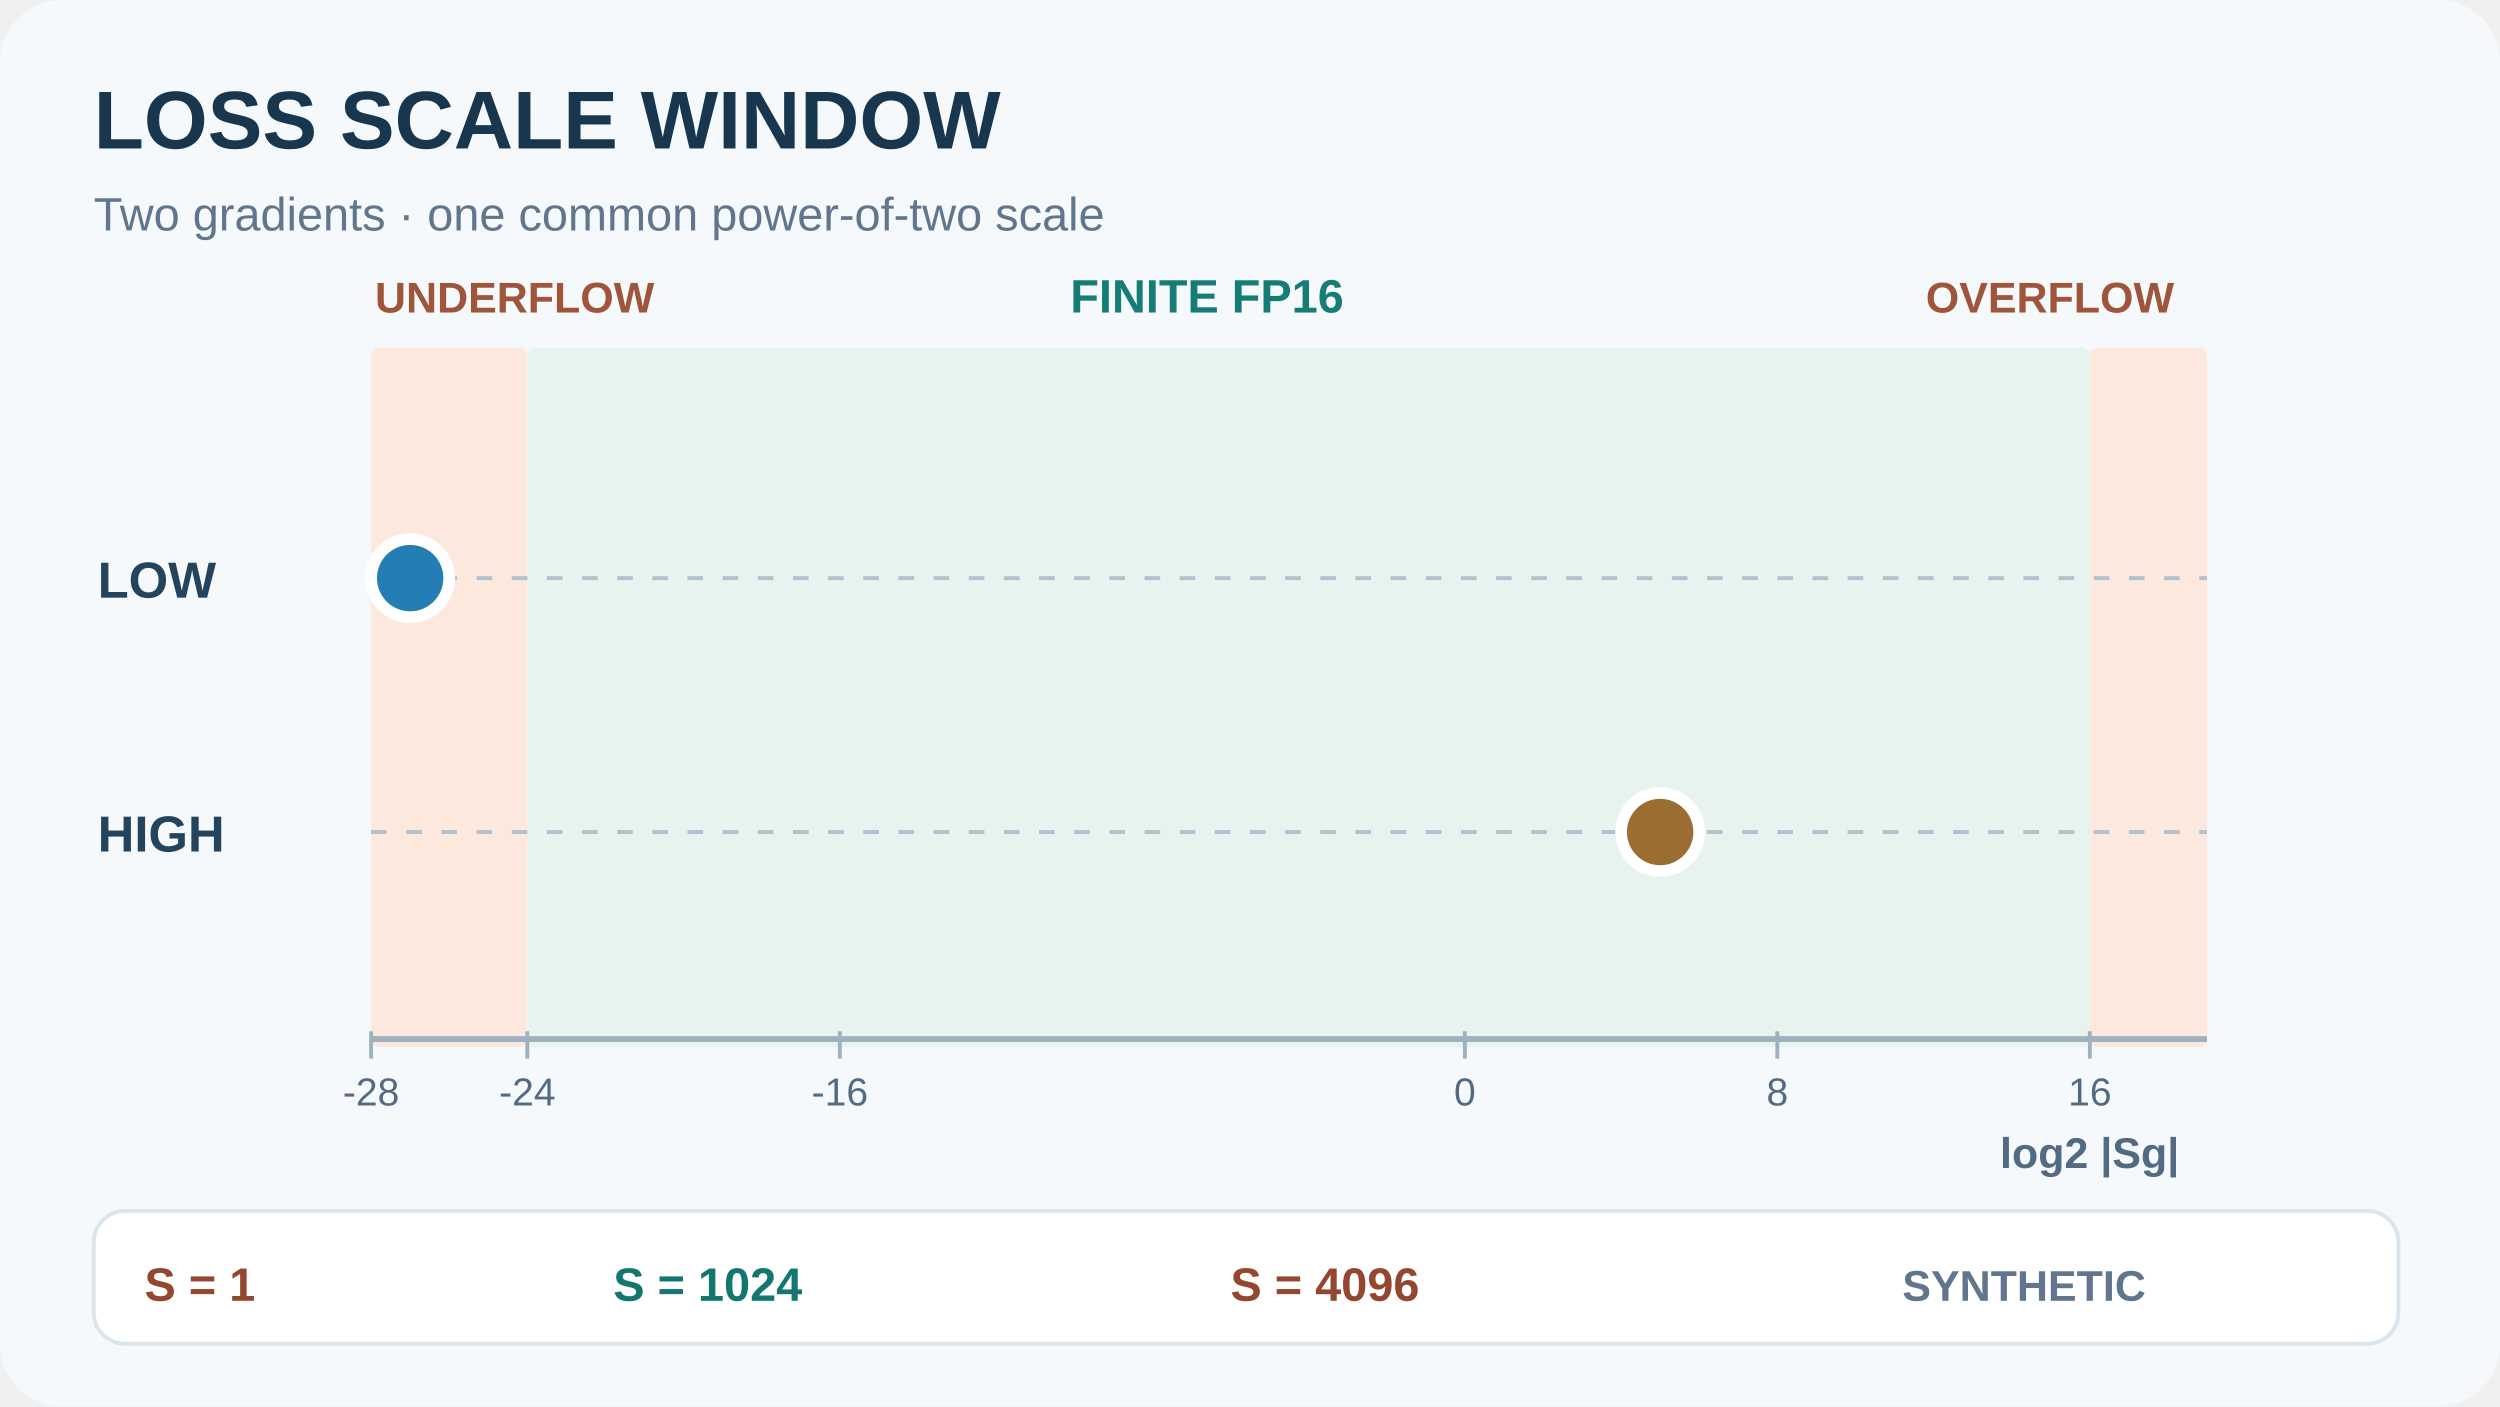
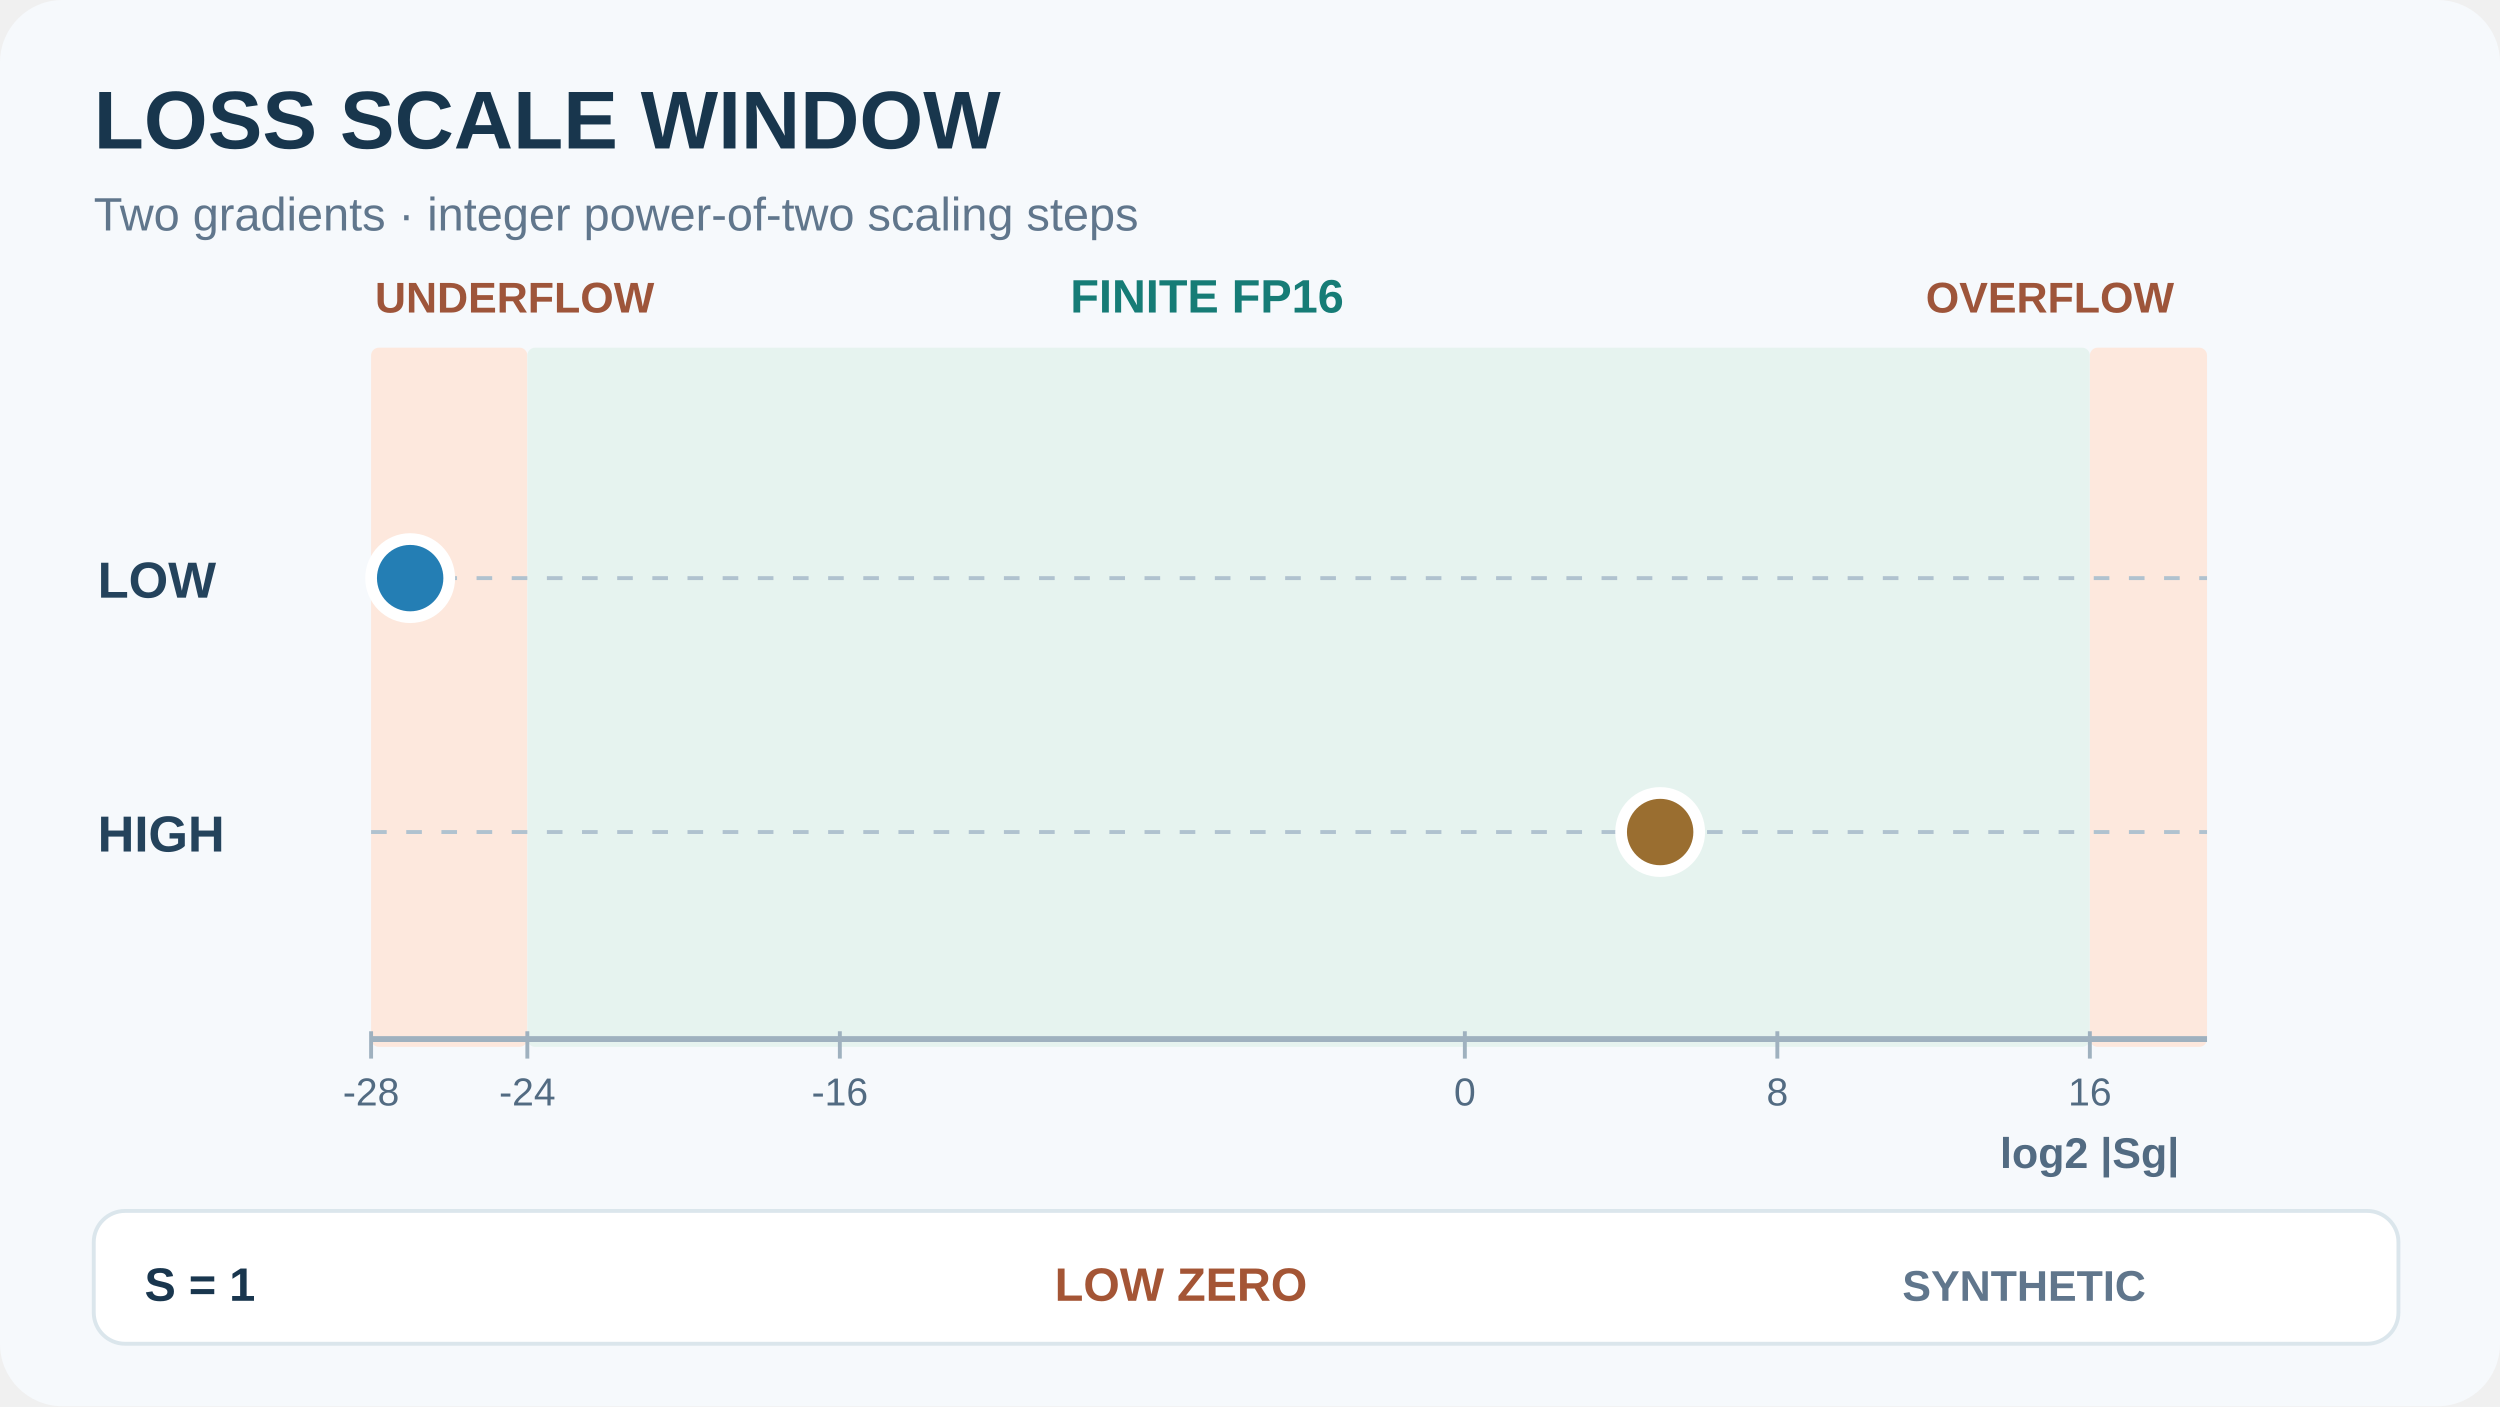
<svg xmlns="http://www.w3.org/2000/svg" width="640" height="360" viewBox="0 0 640 360" role="img" aria-labelledby="t d">
  <style>text{font-family:Arial,Helvetica,sans-serif}.motion-only{} .reduced-only{display:none}@media(prefers-reduced-motion:reduce){.motion-only{display:none!important}.reduced-only{display:inline!important}}</style>
  <rect width="640" height="360" rx="16" fill="#f6f9fc" />
  <text x="24" y="38" font-size="21" fill="#18364d" font-weight="750">LOSS SCALE WINDOW</text>
-   <text x="24" y="59" font-size="12" fill="#60768c" font-weight="500">Two gradients · one common power-of-two scale</text>
+   <text x="24" y="59" font-size="12" fill="#60768c" font-weight="500">Two gradients · integer power-of-two scaling steps</text>
  <rect x="95" y="89" width="40" height="179" rx="2" fill="#fde8dd" stroke="none" />
  <rect x="135" y="89" width="400" height="179" rx="2" fill="#e6f3ef" stroke="none" />
  <rect x="535" y="89" width="30" height="179" rx="2" fill="#fde8dd" stroke="none" />
  <text x="96" y="80" font-size="11" fill="#9e553a" font-weight="700">UNDERFLOW</text>
  <text x="274" y="80" font-size="12" fill="#167c76" font-weight="700">FINITE FP16</text>
  <text x="493" y="80" font-size="11" fill="#9e553a" font-weight="700">OVERFLOW</text>
  <line x1="95" y1="266" x2="565" y2="266" stroke="#9fb1bf" stroke-width="1.5" />
  <line x1="95" y1="264" x2="95" y2="271" stroke="#9fb1bf" />
  <text x="95" y="283" font-size="10" fill="#526b82" font-weight="500" text-anchor="middle">-28</text>
  <line x1="135" y1="264" x2="135" y2="271" stroke="#9fb1bf" />
  <text x="135" y="283" font-size="10" fill="#526b82" font-weight="500" text-anchor="middle">-24</text>
  <line x1="215" y1="264" x2="215" y2="271" stroke="#9fb1bf" />
  <text x="215" y="283" font-size="10" fill="#526b82" font-weight="500" text-anchor="middle">-16</text>
  <line x1="375" y1="264" x2="375" y2="271" stroke="#9fb1bf" />
  <text x="375" y="283" font-size="10" fill="#526b82" font-weight="500" text-anchor="middle">0</text>
  <line x1="455" y1="264" x2="455" y2="271" stroke="#9fb1bf" />
  <text x="455" y="283" font-size="10" fill="#526b82" font-weight="500" text-anchor="middle">8</text>
  <line x1="535" y1="264" x2="535" y2="271" stroke="#9fb1bf" />
  <text x="535" y="283" font-size="10" fill="#526b82" font-weight="500" text-anchor="middle">16</text>
  <text x="512" y="299" font-size="11" fill="#526b82" font-weight="700">log2 |Sg|</text>
  <text x="25" y="153" font-size="13" fill="#24435c" font-weight="700">LOW</text>
  <line x1="95" y1="148" x2="565" y2="148" stroke="#b0c2cf" stroke-width="1" stroke-dasharray="4 5" />
  <circle class="motion-only" cx="105" cy="148" r="10" fill="#247eb4" stroke="#ffffff" stroke-width="3">
-     <animate attributeName="cx" values="105;225;105" keyTimes="0.000;0.500;1.000" calcMode="linear" dur="12s" repeatCount="indefinite" />
+     <animate attributeName="cx" values="105;115;125;135;145;155;165;175;185;195;205;215;225;225;215;205;195;185;175;165;155;145;135;125;115;105;105" keyTimes="0;0.038;0.077;0.115;0.154;0.192;0.231;0.269;0.308;0.346;0.385;0.423;0.462;0.5;0.538;0.577;0.615;0.654;0.692;0.731;0.769;0.808;0.846;0.885;0.923;0.962;1" calcMode="discrete" dur="12s" repeatCount="indefinite" />
  </circle>
  <circle class="reduced-only" cx="205" cy="148" r="10" fill="#247eb4" stroke="#ffffff" stroke-width="3" />
  <text x="25" y="218" font-size="13" fill="#24435c" font-weight="700">HIGH</text>
  <line x1="95" y1="213" x2="565" y2="213" stroke="#b0c2cf" stroke-width="1" stroke-dasharray="4 5" />
  <circle class="motion-only" cx="425" cy="213" r="10" fill="#9a6e30" stroke="#ffffff" stroke-width="3">
-     <animate attributeName="cx" values="425;545;425" keyTimes="0.000;0.500;1.000" calcMode="linear" dur="12s" repeatCount="indefinite" />
+     <animate attributeName="cx" values="425;435;445;455;465;475;485;495;505;515;525;535;545;545;535;525;515;505;495;485;475;465;455;445;435;425;425" keyTimes="0;0.038;0.077;0.115;0.154;0.192;0.231;0.269;0.308;0.346;0.385;0.423;0.462;0.5;0.538;0.577;0.615;0.654;0.692;0.731;0.769;0.808;0.846;0.885;0.923;0.962;1" calcMode="discrete" dur="12s" repeatCount="indefinite" />
  </circle>
  <circle class="reduced-only" cx="525" cy="213" r="10" fill="#9a6e30" stroke="#ffffff" stroke-width="3" />
  <rect x="24" y="310" width="590" height="34" rx="8" fill="#ffffff" stroke="#dbe6ec" />
-   <text x="37" y="333" font-size="12" fill="#93472f" font-weight="700">S = 1</text>
-   <text x="157" y="333" font-size="12" fill="#13776f" font-weight="700">S = 1024</text>
-   <text x="315" y="333" font-size="12" fill="#93472f" font-weight="700">S = 4096</text>
+   <g class="motion-only" aria-label="Current loss scale and observed representability">
+     <text x="37" y="333" font-size="12" font-family="Arial,Helvetica,sans-serif" fill="#19364e" font-weight="700" opacity="1">S = 1<animate attributeName="opacity" values="1;0;0;0;0;0;0;0;0;0;0;0;0;0;0;0;0;0;0;0;0;0;0;0;0;1;1" keyTimes="0;0.038;0.077;0.115;0.154;0.192;0.231;0.269;0.308;0.346;0.385;0.423;0.462;0.5;0.538;0.577;0.615;0.654;0.692;0.731;0.769;0.808;0.846;0.885;0.923;0.962;1" calcMode="discrete" dur="12s" repeatCount="indefinite" />
+     </text>
+     <text x="37" y="333" font-size="12" font-family="Arial,Helvetica,sans-serif" fill="#19364e" font-weight="700" opacity="0">S = 2<animate attributeName="opacity" values="0;1;0;0;0;0;0;0;0;0;0;0;0;0;0;0;0;0;0;0;0;0;0;0;1;0;0" keyTimes="0;0.038;0.077;0.115;0.154;0.192;0.231;0.269;0.308;0.346;0.385;0.423;0.462;0.5;0.538;0.577;0.615;0.654;0.692;0.731;0.769;0.808;0.846;0.885;0.923;0.962;1" calcMode="discrete" dur="12s" repeatCount="indefinite" />
+     </text>
+     <text x="37" y="333" font-size="12" font-family="Arial,Helvetica,sans-serif" fill="#19364e" font-weight="700" opacity="0">S = 4<animate attributeName="opacity" values="0;0;1;0;0;0;0;0;0;0;0;0;0;0;0;0;0;0;0;0;0;0;0;1;0;0;0" keyTimes="0;0.038;0.077;0.115;0.154;0.192;0.231;0.269;0.308;0.346;0.385;0.423;0.462;0.5;0.538;0.577;0.615;0.654;0.692;0.731;0.769;0.808;0.846;0.885;0.923;0.962;1" calcMode="discrete" dur="12s" repeatCount="indefinite" />
+     </text>
+     <text x="37" y="333" font-size="12" font-family="Arial,Helvetica,sans-serif" fill="#19364e" font-weight="700" opacity="0">S = 8<animate attributeName="opacity" values="0;0;0;1;0;0;0;0;0;0;0;0;0;0;0;0;0;0;0;0;0;0;1;0;0;0;0" keyTimes="0;0.038;0.077;0.115;0.154;0.192;0.231;0.269;0.308;0.346;0.385;0.423;0.462;0.5;0.538;0.577;0.615;0.654;0.692;0.731;0.769;0.808;0.846;0.885;0.923;0.962;1" calcMode="discrete" dur="12s" repeatCount="indefinite" />
+     </text>
+     <text x="37" y="333" font-size="12" font-family="Arial,Helvetica,sans-serif" fill="#19364e" font-weight="700" opacity="0">S = 16<animate attributeName="opacity" values="0;0;0;0;1;0;0;0;0;0;0;0;0;0;0;0;0;0;0;0;0;1;0;0;0;0;0" keyTimes="0;0.038;0.077;0.115;0.154;0.192;0.231;0.269;0.308;0.346;0.385;0.423;0.462;0.5;0.538;0.577;0.615;0.654;0.692;0.731;0.769;0.808;0.846;0.885;0.923;0.962;1" calcMode="discrete" dur="12s" repeatCount="indefinite" />
+     </text>
+     <text x="37" y="333" font-size="12" font-family="Arial,Helvetica,sans-serif" fill="#19364e" font-weight="700" opacity="0">S = 32<animate attributeName="opacity" values="0;0;0;0;0;1;0;0;0;0;0;0;0;0;0;0;0;0;0;0;1;0;0;0;0;0;0" keyTimes="0;0.038;0.077;0.115;0.154;0.192;0.231;0.269;0.308;0.346;0.385;0.423;0.462;0.5;0.538;0.577;0.615;0.654;0.692;0.731;0.769;0.808;0.846;0.885;0.923;0.962;1" calcMode="discrete" dur="12s" repeatCount="indefinite" />
+     </text>
+     <text x="37" y="333" font-size="12" font-family="Arial,Helvetica,sans-serif" fill="#19364e" font-weight="700" opacity="0">S = 64<animate attributeName="opacity" values="0;0;0;0;0;0;1;0;0;0;0;0;0;0;0;0;0;0;0;1;0;0;0;0;0;0;0" keyTimes="0;0.038;0.077;0.115;0.154;0.192;0.231;0.269;0.308;0.346;0.385;0.423;0.462;0.5;0.538;0.577;0.615;0.654;0.692;0.731;0.769;0.808;0.846;0.885;0.923;0.962;1" calcMode="discrete" dur="12s" repeatCount="indefinite" />
+     </text>
+     <text x="37" y="333" font-size="12" font-family="Arial,Helvetica,sans-serif" fill="#19364e" font-weight="700" opacity="0">S = 128<animate attributeName="opacity" values="0;0;0;0;0;0;0;1;0;0;0;0;0;0;0;0;0;0;1;0;0;0;0;0;0;0;0" keyTimes="0;0.038;0.077;0.115;0.154;0.192;0.231;0.269;0.308;0.346;0.385;0.423;0.462;0.5;0.538;0.577;0.615;0.654;0.692;0.731;0.769;0.808;0.846;0.885;0.923;0.962;1" calcMode="discrete" dur="12s" repeatCount="indefinite" />
+     </text>
+     <text x="37" y="333" font-size="12" font-family="Arial,Helvetica,sans-serif" fill="#19364e" font-weight="700" opacity="0">S = 256<animate attributeName="opacity" values="0;0;0;0;0;0;0;0;1;0;0;0;0;0;0;0;0;1;0;0;0;0;0;0;0;0;0" keyTimes="0;0.038;0.077;0.115;0.154;0.192;0.231;0.269;0.308;0.346;0.385;0.423;0.462;0.5;0.538;0.577;0.615;0.654;0.692;0.731;0.769;0.808;0.846;0.885;0.923;0.962;1" calcMode="discrete" dur="12s" repeatCount="indefinite" />
+     </text>
+     <text x="37" y="333" font-size="12" font-family="Arial,Helvetica,sans-serif" fill="#19364e" font-weight="700" opacity="0">S = 512<animate attributeName="opacity" values="0;0;0;0;0;0;0;0;0;1;0;0;0;0;0;0;1;0;0;0;0;0;0;0;0;0;0" keyTimes="0;0.038;0.077;0.115;0.154;0.192;0.231;0.269;0.308;0.346;0.385;0.423;0.462;0.5;0.538;0.577;0.615;0.654;0.692;0.731;0.769;0.808;0.846;0.885;0.923;0.962;1" calcMode="discrete" dur="12s" repeatCount="indefinite" />
+     </text>
+     <text x="37" y="333" font-size="12" font-family="Arial,Helvetica,sans-serif" fill="#19364e" font-weight="700" opacity="0">S = 1024<animate attributeName="opacity" values="0;0;0;0;0;0;0;0;0;0;1;0;0;0;0;1;0;0;0;0;0;0;0;0;0;0;0" keyTimes="0;0.038;0.077;0.115;0.154;0.192;0.231;0.269;0.308;0.346;0.385;0.423;0.462;0.5;0.538;0.577;0.615;0.654;0.692;0.731;0.769;0.808;0.846;0.885;0.923;0.962;1" calcMode="discrete" dur="12s" repeatCount="indefinite" />
+     </text>
+     <text x="37" y="333" font-size="12" font-family="Arial,Helvetica,sans-serif" fill="#19364e" font-weight="700" opacity="0">S = 2048<animate attributeName="opacity" values="0;0;0;0;0;0;0;0;0;0;0;1;0;0;1;0;0;0;0;0;0;0;0;0;0;0;0" keyTimes="0;0.038;0.077;0.115;0.154;0.192;0.231;0.269;0.308;0.346;0.385;0.423;0.462;0.5;0.538;0.577;0.615;0.654;0.692;0.731;0.769;0.808;0.846;0.885;0.923;0.962;1" calcMode="discrete" dur="12s" repeatCount="indefinite" />
+     </text>
+     <text x="37" y="333" font-size="12" font-family="Arial,Helvetica,sans-serif" fill="#19364e" font-weight="700" opacity="0">S = 4096<animate attributeName="opacity" values="0;0;0;0;0;0;0;0;0;0;0;0;1;1;0;0;0;0;0;0;0;0;0;0;0;0;0" keyTimes="0;0.038;0.077;0.115;0.154;0.192;0.231;0.269;0.308;0.346;0.385;0.423;0.462;0.5;0.538;0.577;0.615;0.654;0.692;0.731;0.769;0.808;0.846;0.885;0.923;0.962;1" calcMode="discrete" dur="12s" repeatCount="indefinite" />
+     </text>
+     <text x="270" y="333" font-size="12" font-family="Arial,Helvetica,sans-serif" fill="#a45535" font-weight="700" opacity="1">LOW ZERO<animate attributeName="opacity" values="1;1;1;0;0;0;0;0;0;0;0;0;0;0;0;0;0;0;0;0;0;0;0;1;1;1;1" keyTimes="0;0.038;0.077;0.115;0.154;0.192;0.231;0.269;0.308;0.346;0.385;0.423;0.462;0.5;0.538;0.577;0.615;0.654;0.692;0.731;0.769;0.808;0.846;0.885;0.923;0.962;1" calcMode="discrete" dur="12s" repeatCount="indefinite" />
+     </text>
+     <text x="270" y="333" font-size="12" font-family="Arial,Helvetica,sans-serif" fill="#16776d" font-weight="700" opacity="0">BOTH FINITE<animate attributeName="opacity" values="0;0;0;1;1;1;1;1;1;1;1;0;0;0;0;1;1;1;1;1;1;1;1;0;0;0;0" keyTimes="0;0.038;0.077;0.115;0.154;0.192;0.231;0.269;0.308;0.346;0.385;0.423;0.462;0.5;0.538;0.577;0.615;0.654;0.692;0.731;0.769;0.808;0.846;0.885;0.923;0.962;1" calcMode="discrete" dur="12s" repeatCount="indefinite" />
+     </text>
+     <text x="270" y="333" font-size="12" font-family="Arial,Helvetica,sans-serif" fill="#a45535" font-weight="700" opacity="0">HIGH INF<animate attributeName="opacity" values="0;0;0;0;0;0;0;0;0;0;0;1;1;1;1;0;0;0;0;0;0;0;0;0;0;0;0" keyTimes="0;0.038;0.077;0.115;0.154;0.192;0.231;0.269;0.308;0.346;0.385;0.423;0.462;0.5;0.538;0.577;0.615;0.654;0.692;0.731;0.769;0.808;0.846;0.885;0.923;0.962;1" calcMode="discrete" dur="12s" repeatCount="indefinite" />
+     </text>
+   </g>
+   <g class="reduced-only">
+     <text x="37" y="333" font-size="12" font-family="Arial,Helvetica,sans-serif" fill="#19364e" font-weight="700">S = 1024</text>
+     <text x="270" y="333" font-size="12" font-family="Arial,Helvetica,sans-serif" fill="#16776d" font-weight="700">BOTH FINITE</text>
+   </g>
  <text x="487" y="333" font-size="11" fill="#60768c" font-weight="700">SYNTHETIC</text>
</svg>
